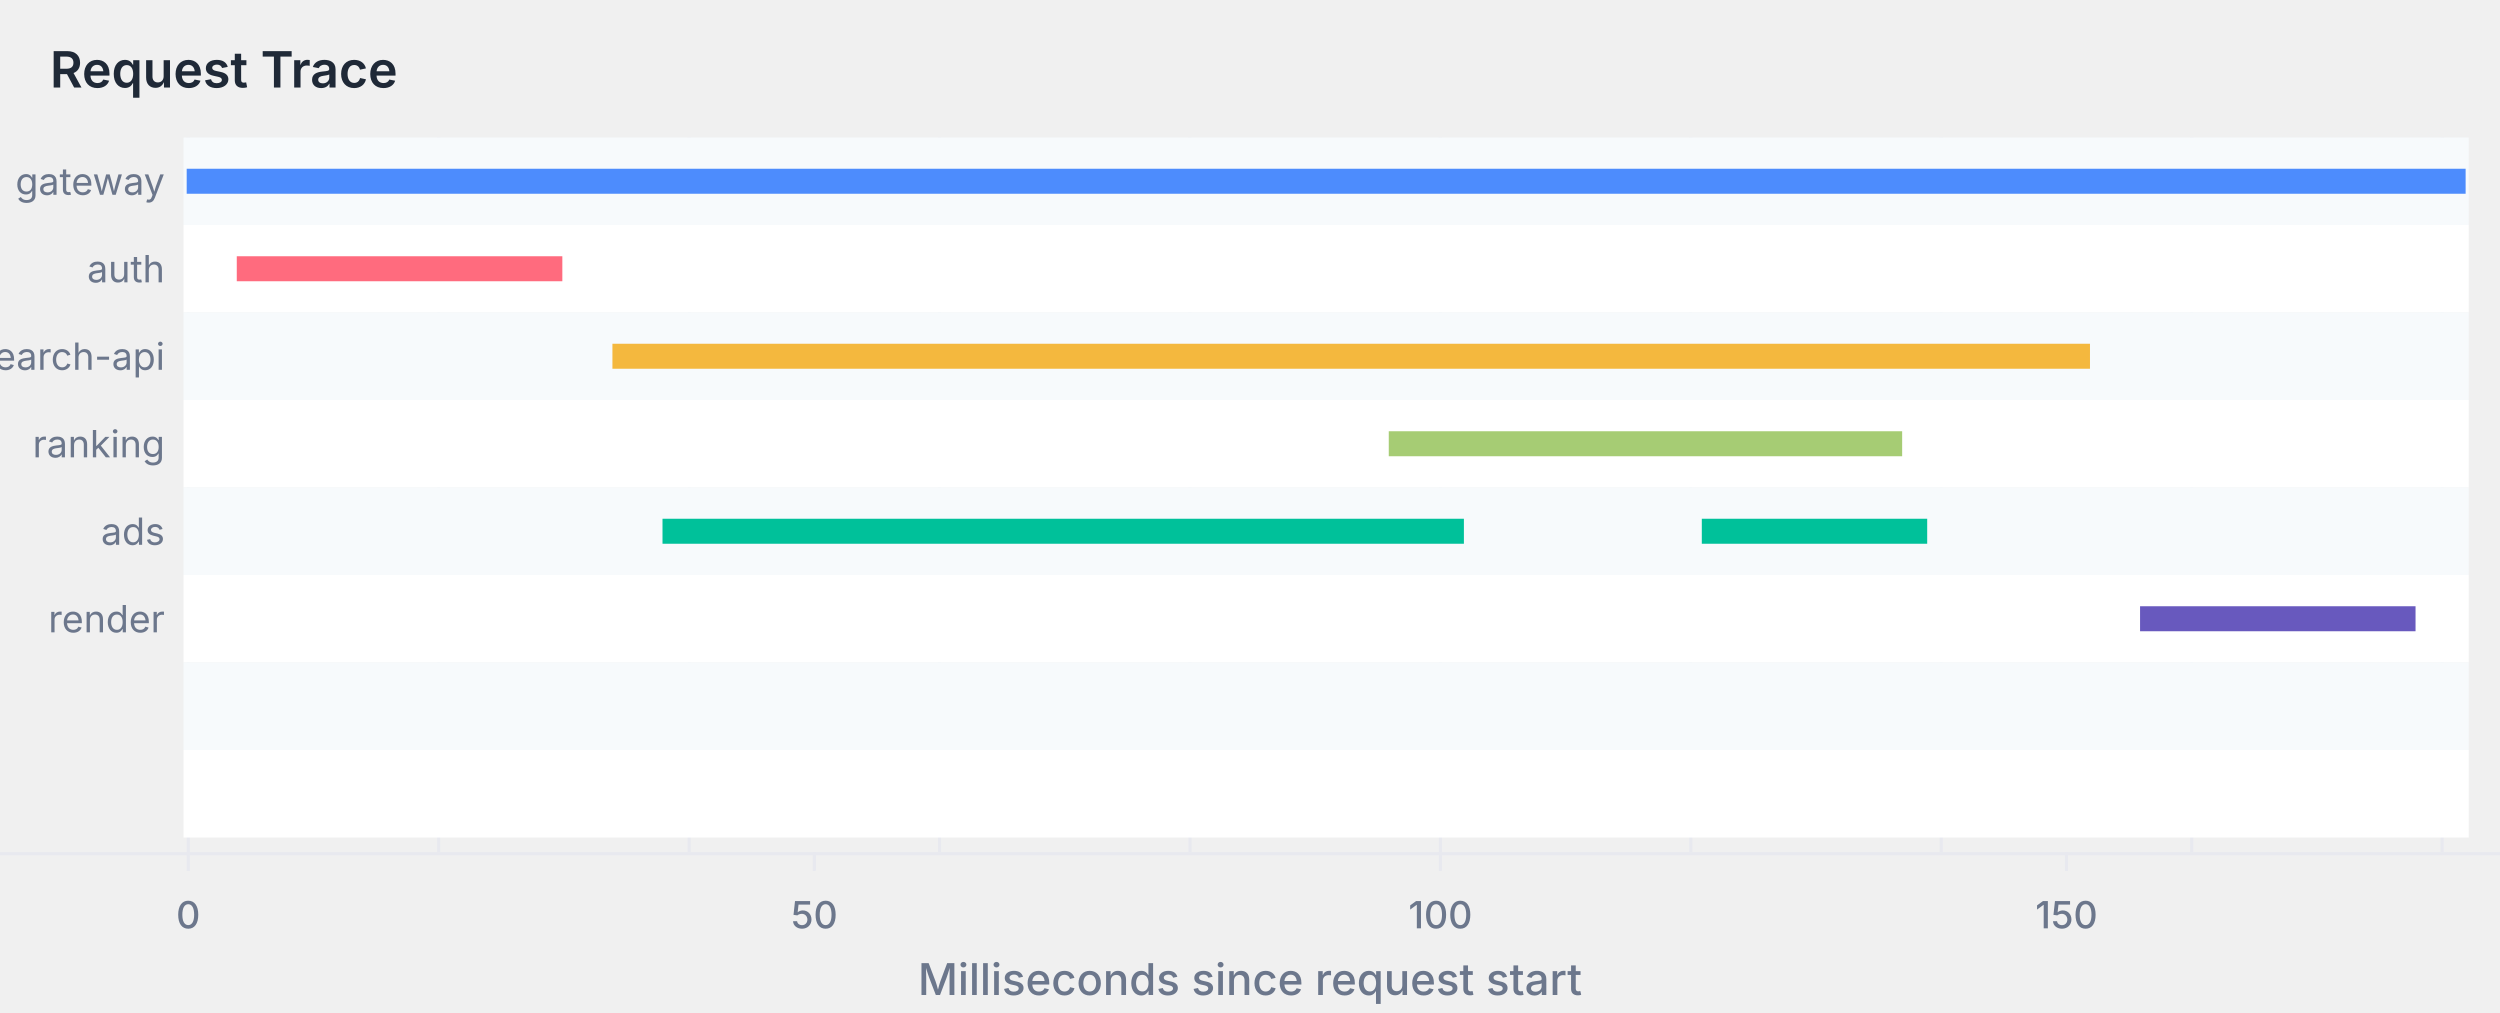
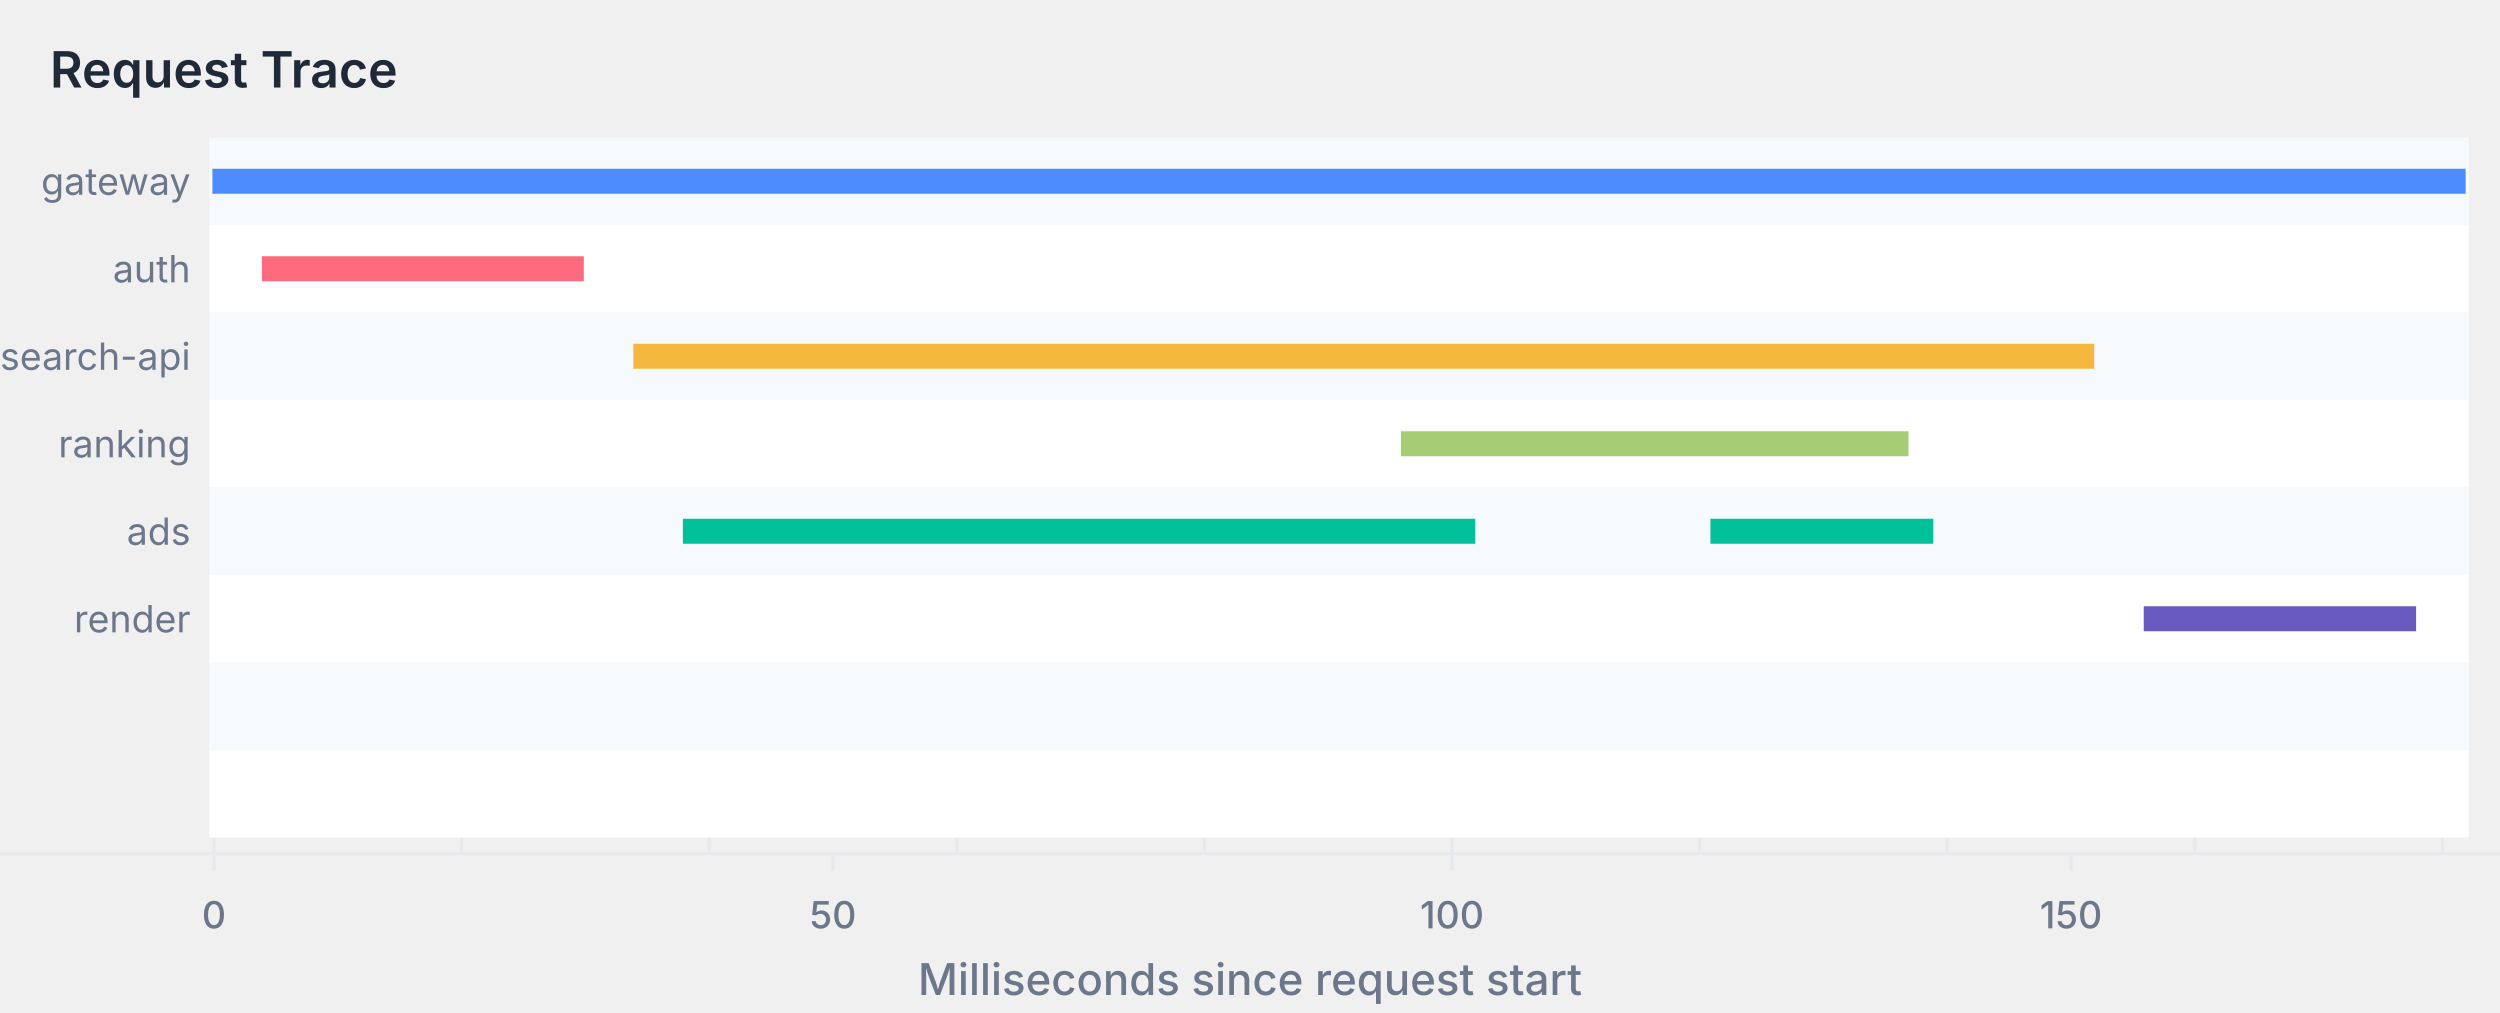
<svg xmlns="http://www.w3.org/2000/svg" style="font-family: Inter, Arial, &quot;Helvetica Neue&quot;, Helvetica, sans-serif;" height="324" width="800" viewBox="0 0 800 324" role="img">
  <g>
    <text x="16" y="28" font-size="16" font-weight="600" fill="#1f2937">Request Trace</text>
  </g>
  <g transform="translate(0,44)">
    <g axis-type="x" transform="translate(0,228.7)">
      <g fill="none" font-size="10" font-family="sans-serif" text-anchor="middle" style="user-select: none;">
        <path stroke="currentColor" d="M0.5, 0 V0.5 H800.5 V0" style="stroke: #e8e9ef; stroke-width: 1px; stroke-dasharray: none;" />
-         <g opacity="1" transform="translate(60.24,0)" style="stroke: none; font-size: 12px; font-weight: 500;">
+         <g opacity="1" transform="translate(68.47,0)" style="stroke: none; font-size: 12px; font-weight: 500;">
          <line stroke="currentColor" y2="6" style="stroke: #e8e9ef; stroke-width: 1px;" />
          <text fill="currentColor" style="fill: #6c778c; cursor: default; font-family: Inter, Arial, &quot;Helvetica Neue&quot;, Helvetica, sans-serif; text-decoration: none; stroke: none;">
            <tspan font-size="12" font-family="Inter,Arial,&quot;Helvetica Neue&quot;,Helvetica,sans-serif" y="20">
              <tspan x="0" dy="0em" dominant-baseline="central">0</tspan>
            </tspan>
          </text>
        </g>
-         <g opacity="1" transform="translate(260.5862,0)" style="stroke: none; font-size: 12px; font-weight: 500;">
+         <g opacity="1" transform="translate(266.5552,0)" style="stroke: none; font-size: 12px; font-weight: 500;">
          <line stroke="currentColor" y2="6" style="stroke: #e8e9ef; stroke-width: 1px;" />
          <text fill="currentColor" style="fill: #6c778c; cursor: default; font-family: Inter, Arial, &quot;Helvetica Neue&quot;, Helvetica, sans-serif; text-decoration: none; stroke: none;">
            <tspan font-size="12" font-family="Inter,Arial,&quot;Helvetica Neue&quot;,Helvetica,sans-serif" y="20">
              <tspan x="0" dy="0em" dominant-baseline="central">50</tspan>
            </tspan>
          </text>
        </g>
-         <g opacity="1" transform="translate(460.9323,0)" style="stroke: none; font-size: 12px; font-weight: 500;">
+         <g opacity="1" transform="translate(464.6403,0)" style="stroke: none; font-size: 12px; font-weight: 500;">
          <line stroke="currentColor" y2="6" style="stroke: #e8e9ef; stroke-width: 1px;" />
          <text fill="currentColor" style="fill: #6c778c; cursor: default; font-family: Inter, Arial, &quot;Helvetica Neue&quot;, Helvetica, sans-serif; text-decoration: none; stroke: none;">
            <tspan font-size="12" font-family="Inter,Arial,&quot;Helvetica Neue&quot;,Helvetica,sans-serif" y="20">
              <tspan x="0" dy="0em" dominant-baseline="central">100</tspan>
            </tspan>
          </text>
        </g>
-         <g opacity="1" transform="translate(661.2785,0)" style="stroke: none; font-size: 12px; font-weight: 500;">
+         <g opacity="1" transform="translate(662.7255,0)" style="stroke: none; font-size: 12px; font-weight: 500;">
          <line stroke="currentColor" y2="6" style="stroke: #e8e9ef; stroke-width: 1px;" />
          <text fill="currentColor" style="fill: #6c778c; cursor: default; font-family: Inter, Arial, &quot;Helvetica Neue&quot;, Helvetica, sans-serif; text-decoration: none; stroke: none;">
            <tspan font-size="12" font-family="Inter,Arial,&quot;Helvetica Neue&quot;,Helvetica,sans-serif" y="20">
              <tspan x="0" dy="0em" dominant-baseline="central">150</tspan>
            </tspan>
          </text>
        </g>
        <text dy="0.75em" transform="translate(400,35.2) rotate(0)" style="fill: #6c778c; font-size: 14px; font-weight: 500; font-family: Inter, Arial, &quot;Helvetica Neue&quot;, Helvetica, sans-serif; text-anchor: middle;">Milliseconds since request start</text>
      </g>
      <g fill="none" font-size="10" font-family="sans-serif" text-anchor="middle" style="opacity: 1;">
-         <path stroke="currentColor" d="M60.24,0.5H789.5" style="opacity: 0;" />
-         <g opacity="1" transform="translate(60.24,0)">
+         <path stroke="currentColor" d="M68.47,0.5H789.5" style="opacity: 0;" />
+         <g opacity="1" transform="translate(68.47,0)">
          <line stroke="currentColor" y2="-228.7" style="stroke: #e8e9ef; stroke-width: 1px; stroke-dasharray: none; opacity: 1; transition: none;" />
          <text fill="currentColor" y="3" dy="0.71em" />
        </g>
-         <g opacity="1" transform="translate(140.3785,0)">
+         <g opacity="1" transform="translate(147.7041,0)">
          <line stroke="currentColor" y2="-228.7" style="stroke: #e8e9ef; stroke-width: 1px; stroke-dasharray: none; opacity: 1; transition: none;" />
          <text fill="currentColor" y="3" dy="0.71em" />
        </g>
-         <g opacity="1" transform="translate(220.5169,0)">
+         <g opacity="1" transform="translate(226.9381,0)">
          <line stroke="currentColor" y2="-228.7" style="stroke: #e8e9ef; stroke-width: 1px; stroke-dasharray: none; opacity: 1; transition: none;" />
          <text fill="currentColor" y="3" dy="0.71em" />
        </g>
-         <g opacity="1" transform="translate(300.6554,0)">
+         <g opacity="1" transform="translate(306.1722,0)">
          <line stroke="currentColor" y2="-228.7" style="stroke: #e8e9ef; stroke-width: 1px; stroke-dasharray: none; opacity: 1; transition: none;" />
          <text fill="currentColor" y="3" dy="0.71em" />
        </g>
-         <g opacity="1" transform="translate(380.7938,0)">
+         <g opacity="1" transform="translate(385.4063,0)">
          <line stroke="currentColor" y2="-228.7" style="stroke: #e8e9ef; stroke-width: 1px; stroke-dasharray: none; opacity: 1; transition: none;" />
          <text fill="currentColor" y="3" dy="0.71em" />
        </g>
-         <g opacity="1" transform="translate(460.9323,0)">
+         <g opacity="1" transform="translate(464.6403,0)">
          <line stroke="currentColor" y2="-228.7" style="stroke: #e8e9ef; stroke-width: 1px; stroke-dasharray: none; opacity: 1; transition: none;" />
          <text fill="currentColor" y="3" dy="0.71em" />
        </g>
-         <g opacity="1" transform="translate(541.0708,0)">
+         <g opacity="1" transform="translate(543.8744,0)">
          <line stroke="currentColor" y2="-228.7" style="stroke: #e8e9ef; stroke-width: 1px; stroke-dasharray: none; opacity: 1; transition: none;" />
          <text fill="currentColor" y="3" dy="0.71em" />
        </g>
-         <g opacity="1" transform="translate(621.2092,0)">
+         <g opacity="1" transform="translate(623.1085,0)">
          <line stroke="currentColor" y2="-228.7" style="stroke: #e8e9ef; stroke-width: 1px; stroke-dasharray: none; opacity: 1; transition: none;" />
          <text fill="currentColor" y="3" dy="0.71em" />
        </g>
-         <g opacity="1" transform="translate(701.3477,0)">
+         <g opacity="1" transform="translate(702.3425,0)">
          <line stroke="currentColor" y2="-228.7" style="stroke: #e8e9ef; stroke-width: 1px; stroke-dasharray: none; opacity: 1; transition: none;" />
          <text fill="currentColor" y="3" dy="0.71em" />
        </g>
-         <g opacity="1" transform="translate(781.4862,0)">
+         <g opacity="1" transform="translate(781.5766,0)">
          <line stroke="currentColor" y2="-228.7" style="stroke: #e8e9ef; stroke-width: 1px; stroke-dasharray: none; opacity: 1; transition: none;" />
          <text fill="currentColor" y="3" dy="0.71em" />
        </g>
      </g>
    </g>
    <g transform="translate(0,0)" style="clip-path: url(#snap-1);">
      <rect width="800" height="228.7" opacity="0" />
      <clipPath id="snap-0" transform="translate(0,0)">
-         <rect x="58.74" width="731.26" height="228.7" />
+         <rect x="66.97" width="723.03" height="228.7" />
      </clipPath>
      <g style="clip-path: url(#snap-0);" transform="translate(0,0)">
-         <rect x="58.74" width="731.26" y="0" height="28" style="opacity: 1; fill: #F7FAFC;" />
-         <rect x="58.74" width="731.26" y="28" height="28" style="opacity: 1; fill: #FFFFFF;" />
-         <rect x="58.74" width="731.26" y="56" height="28" style="opacity: 1; fill: #F7FAFC;" />
-         <rect x="58.74" width="731.26" y="84" height="28" style="opacity: 1; fill: #FFFFFF;" />
-         <rect x="58.74" width="731.26" y="112" height="28" style="opacity: 1; fill: #F7FAFC;" />
-         <rect x="58.74" width="731.26" y="140" height="28" style="opacity: 1; fill: #FFFFFF;" />
-         <rect x="58.74" width="731.26" y="168" height="28" style="opacity: 1; fill: #F7FAFC;" />
-         <rect x="58.74" width="731.26" y="196" height="28" style="opacity: 1; fill: #FFFFFF;" />
+         <rect x="66.97" width="723.03" y="0" height="28" style="opacity: 1; fill: #F7FAFC;" />
+         <rect x="66.97" width="723.03" y="28" height="28" style="opacity: 1; fill: #FFFFFF;" />
+         <rect x="66.97" width="723.03" y="56" height="28" style="opacity: 1; fill: #F7FAFC;" />
+         <rect x="66.97" width="723.03" y="84" height="28" style="opacity: 1; fill: #FFFFFF;" />
+         <rect x="66.97" width="723.03" y="112" height="28" style="opacity: 1; fill: #F7FAFC;" />
+         <rect x="66.97" width="723.03" y="140" height="28" style="opacity: 1; fill: #FFFFFF;" />
+         <rect x="66.97" width="723.03" y="168" height="28" style="opacity: 1; fill: #F7FAFC;" />
+         <rect x="66.97" width="723.03" y="196" height="28" style="opacity: 1; fill: #FFFFFF;" />
      </g>
      <g style="clip-path: url(#snap-0);" transform="translate(0,0)" />
      <g style="clip-path: url(#snap-0);" transform="translate(0,0)">
-         <g style="opacity: 1;" transform="translate(59.74, 10)">
-           <rect unovis-pattern-index="0" style="fill: #4D8CFD; cursor: default; stroke: #FFFFFF; stroke-width: 0;" width="729.26" height="8" />
+         <g style="opacity: 1;" transform="translate(67.97, 10)">
+           <rect unovis-pattern-index="0" style="fill: #4D8CFD; cursor: default; stroke: #FFFFFF; stroke-width: 0;" width="721.03" height="8" />
          <use x="0" y="0" width="8" height="8" />
-           <use x="721.26" y="0" width="8" height="8" />
+           <use x="713.03" y="0" width="8" height="8" />
        </g>
-         <g style="opacity: 1;" transform="translate(75.76769, 38)">
-           <rect unovis-pattern-index="1" style="fill: #FF6B7E; cursor: default; stroke: #FFFFFF; stroke-width: 0;" width="104.18" height="8" />
+         <g style="opacity: 1;" transform="translate(83.81681, 38)">
+           <rect unovis-pattern-index="1" style="fill: #FF6B7E; cursor: default; stroke: #FFFFFF; stroke-width: 0;" width="103.004" height="8" />
          <use x="0" y="0" width="8" height="8" />
-           <use x="96.18" y="0" width="8" height="8" />
+           <use x="95.004" y="0" width="8" height="8" />
        </g>
-         <g style="opacity: 1;" transform="translate(195.9754, 66)">
-           <rect unovis-pattern-index="2" style="fill: #F4B83E; cursor: default; stroke: #FFFFFF; stroke-width: 0;" width="472.817" height="8" />
+         <g style="opacity: 1;" transform="translate(202.6679, 66)">
+           <rect unovis-pattern-index="2" style="fill: #F4B83E; cursor: default; stroke: #FFFFFF; stroke-width: 0;" width="467.481" height="8" />
          <use x="0" y="0" width="8" height="8" />
-           <use x="464.817" y="0" width="8" height="8" />
+           <use x="459.481" y="0" width="8" height="8" />
        </g>
-         <g style="opacity: 1;" transform="translate(444.4046, 94)">
-           <rect unovis-pattern-index="3" style="fill: #A6CC74; cursor: default; stroke: #FFFFFF; stroke-width: 0;" width="164.284" height="8" />
+         <g style="opacity: 1;" transform="translate(448.2935, 94)">
+           <rect unovis-pattern-index="3" style="fill: #A6CC74; cursor: default; stroke: #FFFFFF; stroke-width: 0;" width="162.43" height="8" />
          <use x="0" y="0" width="8" height="8" />
-           <use x="156.284" y="0" width="8" height="8" />
+           <use x="154.43" y="0" width="8" height="8" />
        </g>
-         <g style="opacity: 1;" transform="translate(212.0031, 122)">
-           <rect unovis-pattern-index="4" style="fill: #00C19A; cursor: default; stroke: #FFFFFF; stroke-width: 0;" width="256.443" height="8" />
+         <g style="opacity: 1;" transform="translate(218.5147, 122)">
+           <rect unovis-pattern-index="4" style="fill: #00C19A; cursor: default; stroke: #FFFFFF; stroke-width: 0;" width="253.549" height="8" />
          <use x="0" y="0" width="8" height="8" />
-           <use x="248.443" y="0" width="8" height="8" />
+           <use x="245.549" y="0" width="8" height="8" />
        </g>
-         <g style="opacity: 1;" transform="translate(544.5777, 122)">
-           <rect unovis-pattern-index="4" style="fill: #00C19A; cursor: default; stroke: #FFFFFF; stroke-width: 0;" width="72.125" height="8" />
+         <g style="opacity: 1;" transform="translate(547.3361, 122)">
+           <rect unovis-pattern-index="4" style="fill: #00C19A; cursor: default; stroke: #FFFFFF; stroke-width: 0;" width="71.311" height="8" />
          <use x="0" y="0" width="8" height="8" />
-           <use x="64.125" y="0" width="8" height="8" />
+           <use x="63.311" y="0" width="8" height="8" />
        </g>
-         <g style="opacity: 1;" transform="translate(684.82, 150)">
-           <rect unovis-pattern-index="5" style="fill: #6859BE; cursor: default; stroke: #FFFFFF; stroke-width: 0;" width="88.152" height="8" />
+         <g style="opacity: 1;" transform="translate(685.9957, 150)">
+           <rect unovis-pattern-index="5" style="fill: #6859BE; cursor: default; stroke: #FFFFFF; stroke-width: 0;" width="87.157" height="8" />
          <use x="0" y="0" width="8" height="8" />
-           <use x="80.152" y="0" width="8" height="8" />
+           <use x="79.157" y="0" width="8" height="8" />
        </g>
      </g>
      <g transform="translate(0,0)">
-         <rect x="0" y="0" width="58.74" height="28" style="fill: transparent; pointer-events: all;" />
-         <rect x="0" y="28" width="58.74" height="28" style="fill: transparent; pointer-events: all;" />
-         <rect x="0" y="56" width="58.74" height="28" style="fill: transparent; pointer-events: all;" />
-         <rect x="0" y="84" width="58.74" height="28" style="fill: transparent; pointer-events: all;" />
-         <rect x="0" y="112" width="58.74" height="28" style="fill: transparent; pointer-events: all;" />
-         <rect x="0" y="140" width="58.74" height="28" style="fill: transparent; pointer-events: all;" />
-         <text x="52.74" y="14" style="opacity: 1; text-anchor: end; dominant-baseline: middle; font-size: 12px; fill: #6C778C; user-select: none; pointer-events: all;">gateway</text>
-         <text x="52.74" y="42" style="opacity: 1; text-anchor: end; dominant-baseline: middle; font-size: 12px; fill: #6C778C; user-select: none; pointer-events: all;">auth</text>
-         <text x="52.74" y="70" style="opacity: 1; text-anchor: end; dominant-baseline: middle; font-size: 12px; fill: #6C778C; user-select: none; pointer-events: all;">search-api</text>
-         <text x="52.74" y="98" style="opacity: 1; text-anchor: end; dominant-baseline: middle; font-size: 12px; fill: #6C778C; user-select: none; pointer-events: all;">ranking</text>
-         <text x="52.74" y="126" style="opacity: 1; text-anchor: end; dominant-baseline: middle; font-size: 12px; fill: #6C778C; user-select: none; pointer-events: all;">ads</text>
-         <text x="52.74" y="154" style="opacity: 1; text-anchor: end; dominant-baseline: middle; font-size: 12px; fill: #6C778C; user-select: none; pointer-events: all;">render</text>
+         <rect x="0" y="0" width="66.97" height="28" style="fill: transparent; pointer-events: all;" />
+         <rect x="0" y="28" width="66.97" height="28" style="fill: transparent; pointer-events: all;" />
+         <rect x="0" y="56" width="66.97" height="28" style="fill: transparent; pointer-events: all;" />
+         <rect x="0" y="84" width="66.97" height="28" style="fill: transparent; pointer-events: all;" />
+         <rect x="0" y="112" width="66.97" height="28" style="fill: transparent; pointer-events: all;" />
+         <rect x="0" y="140" width="66.97" height="28" style="fill: transparent; pointer-events: all;" />
+         <text x="60.97" y="14" style="opacity: 1; text-anchor: end; dominant-baseline: middle; font-size: 12px; fill: #6C778C; user-select: none; pointer-events: all;">gateway</text>
+         <text x="60.97" y="42" style="opacity: 1; text-anchor: end; dominant-baseline: middle; font-size: 12px; fill: #6C778C; user-select: none; pointer-events: all;">auth</text>
+         <text x="60.97" y="70" style="opacity: 1; text-anchor: end; dominant-baseline: middle; font-size: 12px; fill: #6C778C; user-select: none; pointer-events: all;">search-api</text>
+         <text x="60.97" y="98" style="opacity: 1; text-anchor: end; dominant-baseline: middle; font-size: 12px; fill: #6C778C; user-select: none; pointer-events: all;">ranking</text>
+         <text x="60.97" y="126" style="opacity: 1; text-anchor: end; dominant-baseline: middle; font-size: 12px; fill: #6C778C; user-select: none; pointer-events: all;">ads</text>
+         <text x="60.97" y="154" style="opacity: 1; text-anchor: end; dominant-baseline: middle; font-size: 12px; fill: #6C778C; user-select: none; pointer-events: all;">render</text>
      </g>
      <g transform="translate(0,0)" />
      <g transform="translate(795, 0)" opacity="0">
        <rect width="5" height="228.7" rx="2.5" ry="2.5" style="fill: #E6E9F3;" />
        <rect style="-webkit-tap-highlight-color: rgba(0, 0, 0, 0); fill: #9EA7B8;" width="5" height="233.499" rx="2.5" ry="2.5" y="0" />
      </g>
    </g>
    <clipPath id="snap-1">
      <rect x="-2" y="-2" width="804" height="232.7" />
    </clipPath>
    <defs>
      <filter id="snap-2" filterUnits="objectBoundingBox">
        <feColorMatrix type="saturate" in="SourceGraphic" values="1.35" />
      </filter>
    </defs>
    <defs />
  </g>
</svg>
